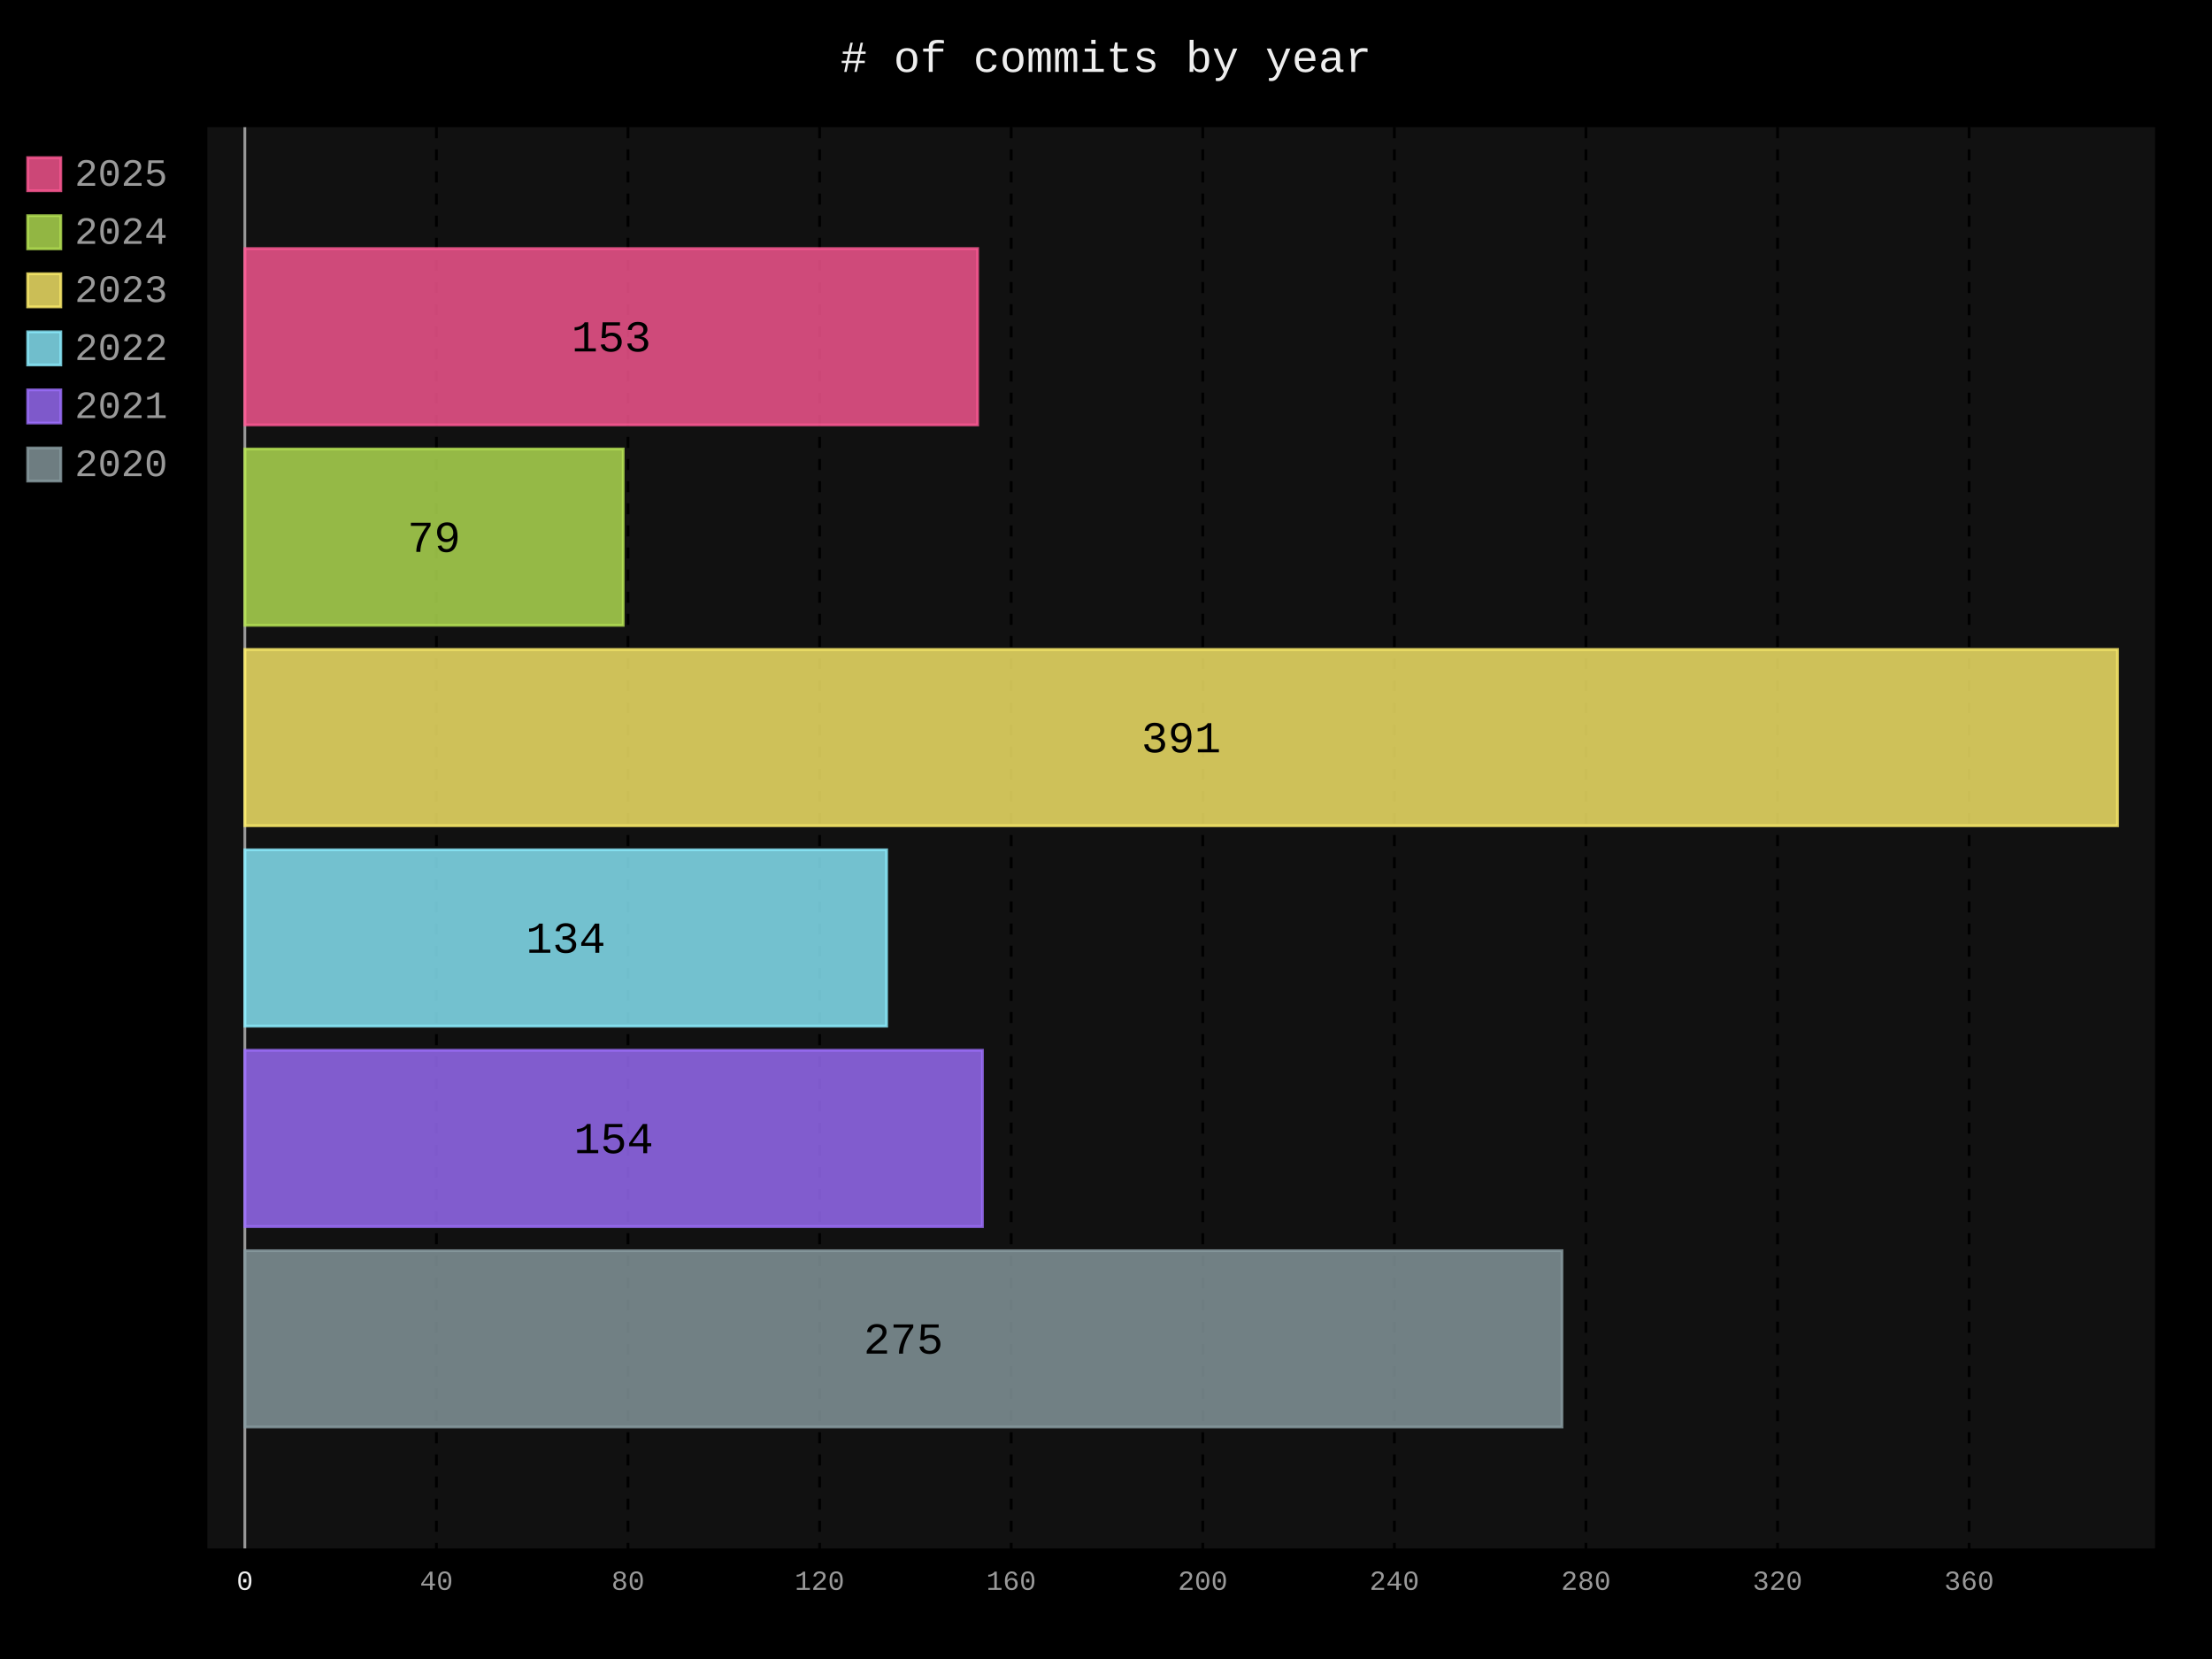
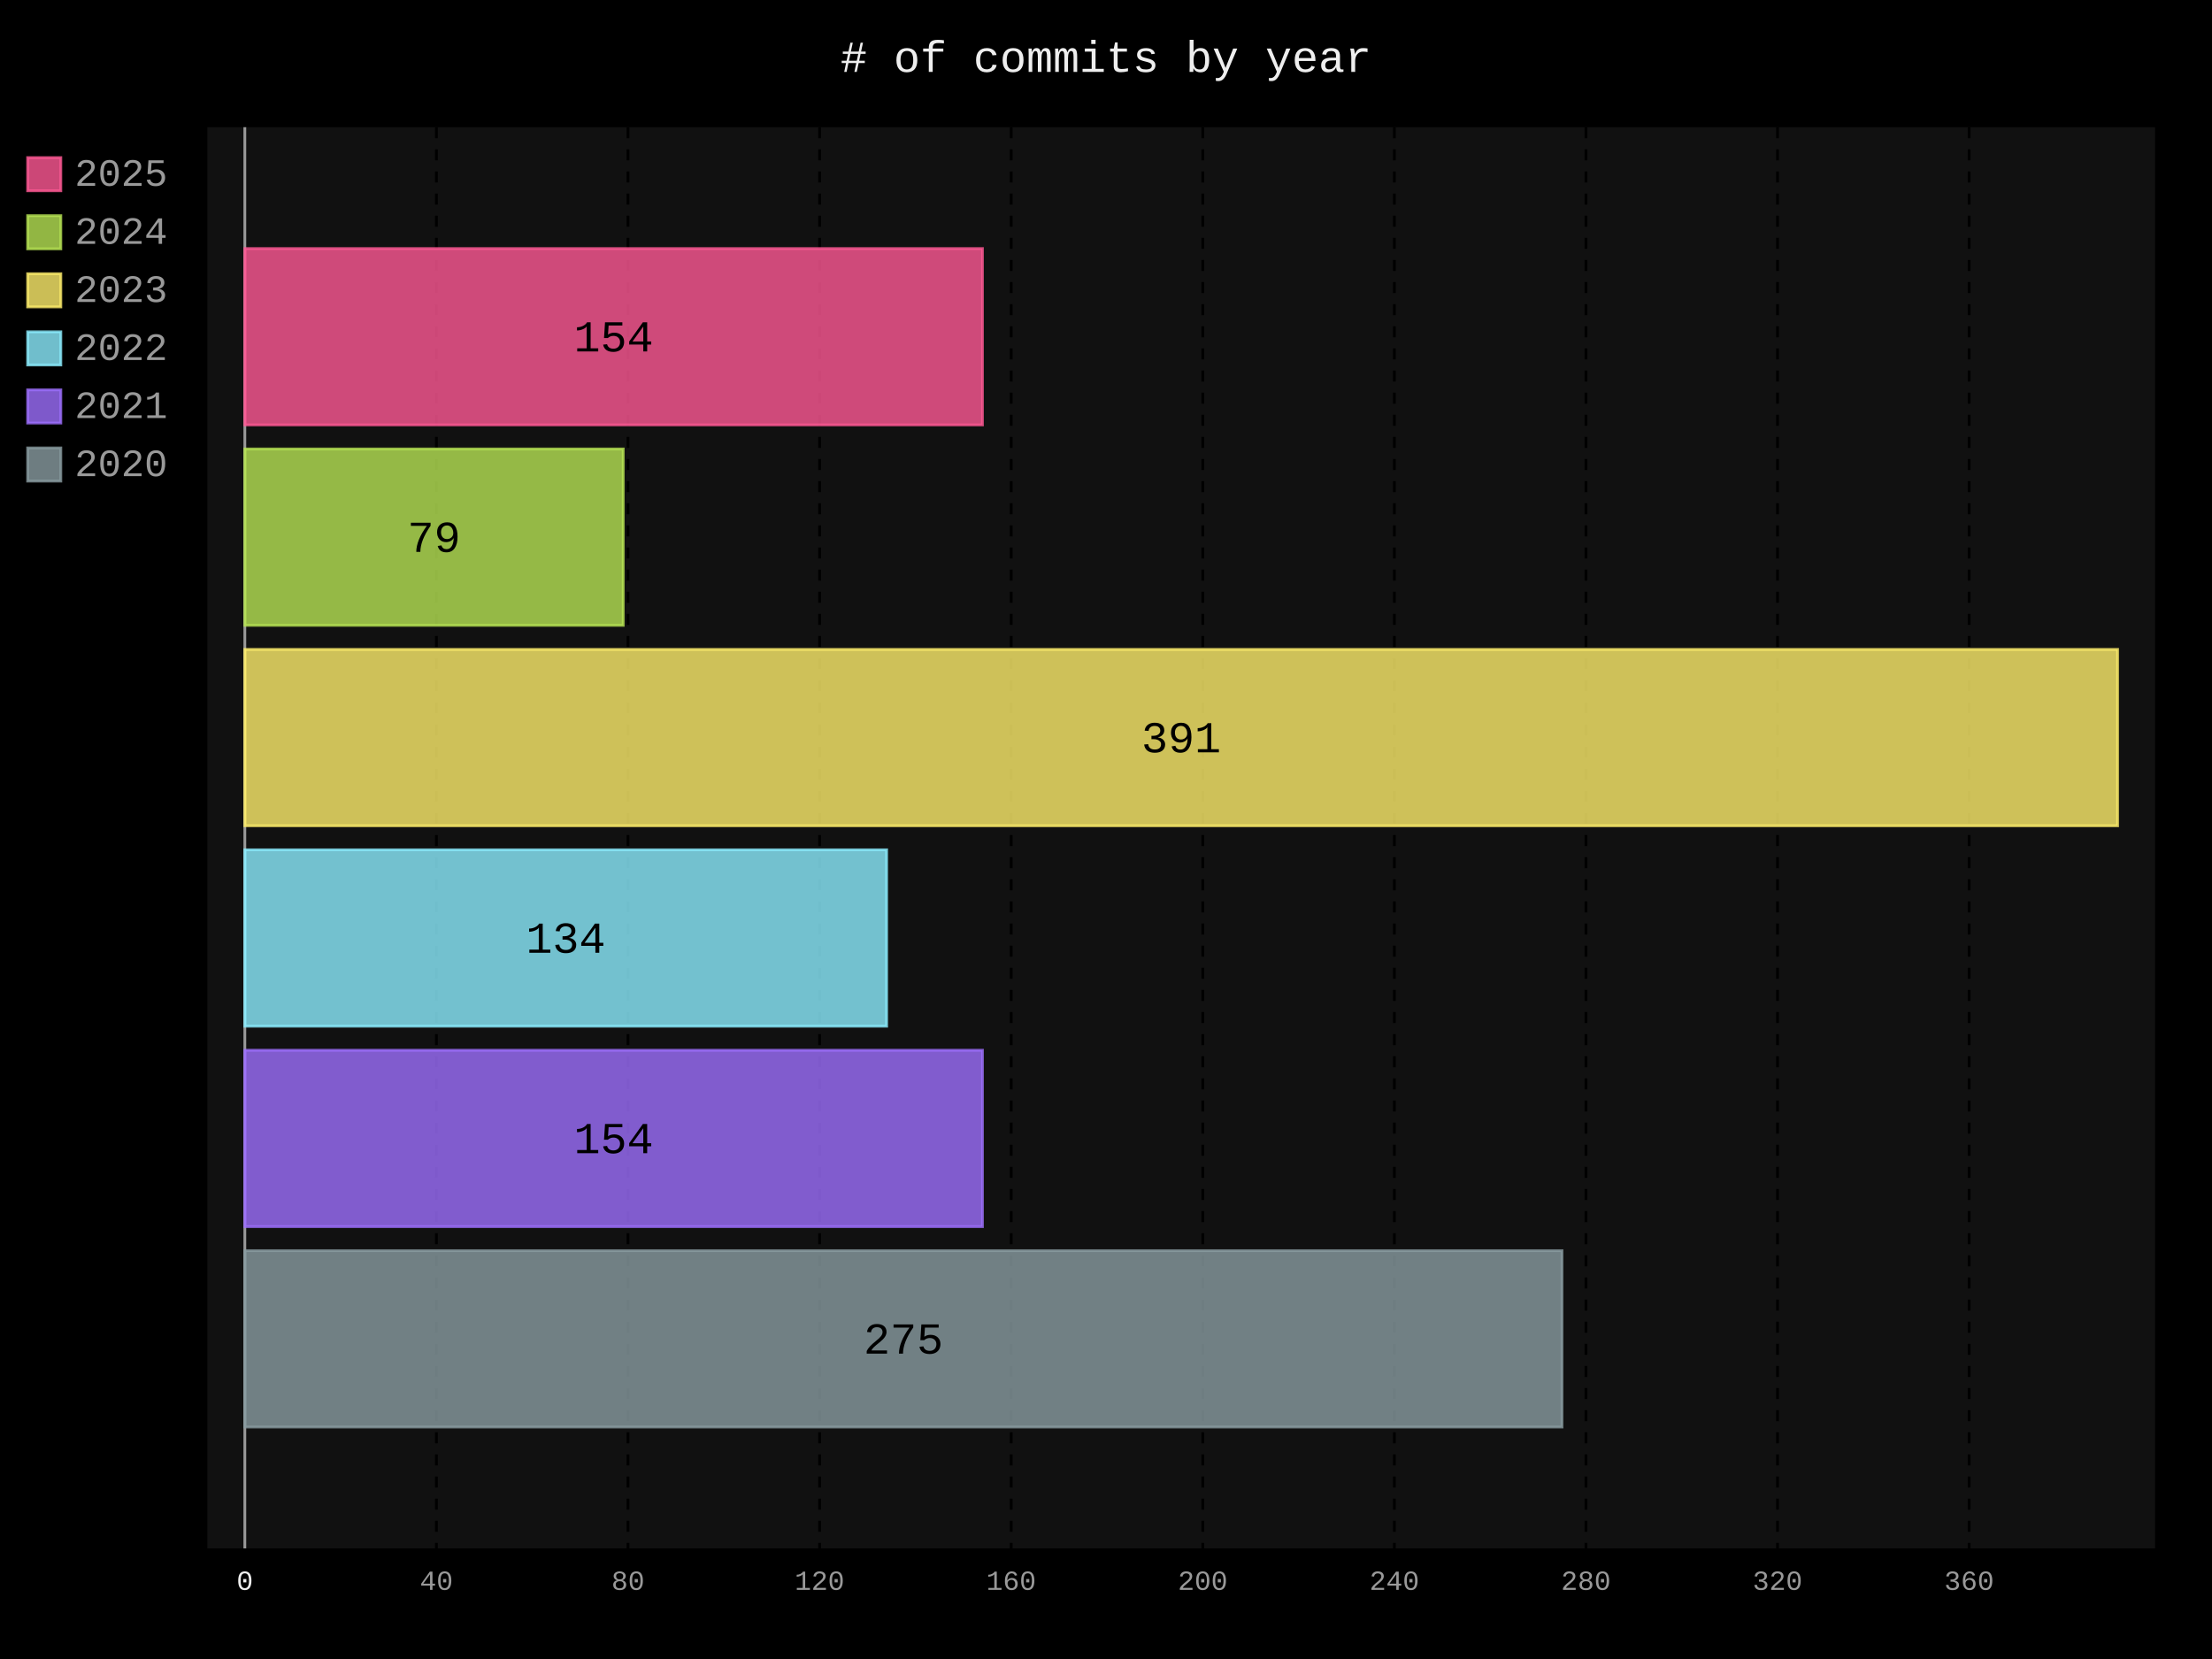
- <svg xmlns="http://www.w3.org/2000/svg" id="chart-6bc1224a-6208-40df-89a3-ed8066a9a32d" class="pygal-chart" viewBox="0 0 800 600">
+ <svg xmlns="http://www.w3.org/2000/svg" id="chart-ddebc9f8-1f40-442b-ba7f-0986b7c82d0f" class="pygal-chart" viewBox="0 0 800 600">
  <defs>
-     <style type="text/css">#chart-6bc1224a-6208-40df-89a3-ed8066a9a32d{-webkit-user-select:none;-webkit-font-smoothing:antialiased;font-family:Consolas,"Liberation Mono",Menlo,Courier,monospace}#chart-6bc1224a-6208-40df-89a3-ed8066a9a32d .title{font-family:Consolas,"Liberation Mono",Menlo,Courier,monospace;font-size:16px}#chart-6bc1224a-6208-40df-89a3-ed8066a9a32d .legends .legend text{font-family:Consolas,"Liberation Mono",Menlo,Courier,monospace;font-size:14px}#chart-6bc1224a-6208-40df-89a3-ed8066a9a32d .axis text{font-family:Consolas,"Liberation Mono",Menlo,Courier,monospace;font-size:10px}#chart-6bc1224a-6208-40df-89a3-ed8066a9a32d .axis text.major{font-family:Consolas,"Liberation Mono",Menlo,Courier,monospace;font-size:10px}#chart-6bc1224a-6208-40df-89a3-ed8066a9a32d .text-overlay text.value{font-family:Consolas,"Liberation Mono",Menlo,Courier,monospace;font-size:16px}#chart-6bc1224a-6208-40df-89a3-ed8066a9a32d .text-overlay text.label{font-family:Consolas,"Liberation Mono",Menlo,Courier,monospace;font-size:10px}#chart-6bc1224a-6208-40df-89a3-ed8066a9a32d .tooltip{font-family:Consolas,"Liberation Mono",Menlo,Courier,monospace;font-size:14px}#chart-6bc1224a-6208-40df-89a3-ed8066a9a32d text.no_data{font-family:Consolas,"Liberation Mono",Menlo,Courier,monospace;font-size:64px}
- #chart-6bc1224a-6208-40df-89a3-ed8066a9a32d{background-color:black}#chart-6bc1224a-6208-40df-89a3-ed8066a9a32d path,#chart-6bc1224a-6208-40df-89a3-ed8066a9a32d line,#chart-6bc1224a-6208-40df-89a3-ed8066a9a32d rect,#chart-6bc1224a-6208-40df-89a3-ed8066a9a32d circle{-webkit-transition:250ms;-moz-transition:250ms;transition:250ms}#chart-6bc1224a-6208-40df-89a3-ed8066a9a32d .graph &gt; .background{fill:black}#chart-6bc1224a-6208-40df-89a3-ed8066a9a32d .plot &gt; .background{fill:#111}#chart-6bc1224a-6208-40df-89a3-ed8066a9a32d .graph{fill:#999}#chart-6bc1224a-6208-40df-89a3-ed8066a9a32d text.no_data{fill:#eee}#chart-6bc1224a-6208-40df-89a3-ed8066a9a32d .title{fill:#eee}#chart-6bc1224a-6208-40df-89a3-ed8066a9a32d .legends .legend text{fill:#999}#chart-6bc1224a-6208-40df-89a3-ed8066a9a32d .legends .legend:hover text{fill:#eee}#chart-6bc1224a-6208-40df-89a3-ed8066a9a32d .axis .line{stroke:#eee}#chart-6bc1224a-6208-40df-89a3-ed8066a9a32d .axis .guide.line{stroke:#555}#chart-6bc1224a-6208-40df-89a3-ed8066a9a32d .axis .major.line{stroke:#999}#chart-6bc1224a-6208-40df-89a3-ed8066a9a32d .axis text.major{fill:#eee}#chart-6bc1224a-6208-40df-89a3-ed8066a9a32d .axis.y .guides:hover .guide.line,#chart-6bc1224a-6208-40df-89a3-ed8066a9a32d .line-graph .axis.x .guides:hover .guide.line,#chart-6bc1224a-6208-40df-89a3-ed8066a9a32d .stackedline-graph .axis.x .guides:hover .guide.line,#chart-6bc1224a-6208-40df-89a3-ed8066a9a32d .xy-graph .axis.x .guides:hover .guide.line{stroke:#eee}#chart-6bc1224a-6208-40df-89a3-ed8066a9a32d .axis .guides:hover text{fill:#eee}#chart-6bc1224a-6208-40df-89a3-ed8066a9a32d .reactive{fill-opacity:.8;stroke-opacity:.8;stroke-width:1}#chart-6bc1224a-6208-40df-89a3-ed8066a9a32d .ci{stroke:#999}#chart-6bc1224a-6208-40df-89a3-ed8066a9a32d .reactive.active,#chart-6bc1224a-6208-40df-89a3-ed8066a9a32d .active .reactive{fill-opacity:.4;stroke-opacity:.9;stroke-width:4}#chart-6bc1224a-6208-40df-89a3-ed8066a9a32d .ci .reactive.active{stroke-width:1.5}#chart-6bc1224a-6208-40df-89a3-ed8066a9a32d .series text{fill:#eee}#chart-6bc1224a-6208-40df-89a3-ed8066a9a32d .tooltip rect{fill:#111;stroke:#eee;-webkit-transition:opacity 250ms;-moz-transition:opacity 250ms;transition:opacity 250ms}#chart-6bc1224a-6208-40df-89a3-ed8066a9a32d .tooltip .label{fill:#999}#chart-6bc1224a-6208-40df-89a3-ed8066a9a32d .tooltip .label{fill:#999}#chart-6bc1224a-6208-40df-89a3-ed8066a9a32d .tooltip .legend{font-size:.8em;fill:#555}#chart-6bc1224a-6208-40df-89a3-ed8066a9a32d .tooltip .x_label{font-size:.6em;fill:#eee}#chart-6bc1224a-6208-40df-89a3-ed8066a9a32d .tooltip .xlink{font-size:.5em;text-decoration:underline}#chart-6bc1224a-6208-40df-89a3-ed8066a9a32d .tooltip .value{font-size:1.5em}#chart-6bc1224a-6208-40df-89a3-ed8066a9a32d .bound{font-size:.5em}#chart-6bc1224a-6208-40df-89a3-ed8066a9a32d .max-value{font-size:.75em;fill:#555}#chart-6bc1224a-6208-40df-89a3-ed8066a9a32d .map-element{fill:#111;stroke:#555 !important}#chart-6bc1224a-6208-40df-89a3-ed8066a9a32d .map-element .reactive{fill-opacity:inherit;stroke-opacity:inherit}#chart-6bc1224a-6208-40df-89a3-ed8066a9a32d .color-0,#chart-6bc1224a-6208-40df-89a3-ed8066a9a32d .color-0 a:visited{stroke:#ff5995;fill:#ff5995}#chart-6bc1224a-6208-40df-89a3-ed8066a9a32d .color-1,#chart-6bc1224a-6208-40df-89a3-ed8066a9a32d .color-1 a:visited{stroke:#b6e354;fill:#b6e354}#chart-6bc1224a-6208-40df-89a3-ed8066a9a32d .color-2,#chart-6bc1224a-6208-40df-89a3-ed8066a9a32d .color-2 a:visited{stroke:#feed6c;fill:#feed6c}#chart-6bc1224a-6208-40df-89a3-ed8066a9a32d .color-3,#chart-6bc1224a-6208-40df-89a3-ed8066a9a32d .color-3 a:visited{stroke:#8cedff;fill:#8cedff}#chart-6bc1224a-6208-40df-89a3-ed8066a9a32d .color-4,#chart-6bc1224a-6208-40df-89a3-ed8066a9a32d .color-4 a:visited{stroke:#9e6ffe;fill:#9e6ffe}#chart-6bc1224a-6208-40df-89a3-ed8066a9a32d .color-5,#chart-6bc1224a-6208-40df-89a3-ed8066a9a32d .color-5 a:visited{stroke:#899ca1;fill:#899ca1}#chart-6bc1224a-6208-40df-89a3-ed8066a9a32d .text-overlay .color-0 text{fill:black}#chart-6bc1224a-6208-40df-89a3-ed8066a9a32d .text-overlay .color-1 text{fill:black}#chart-6bc1224a-6208-40df-89a3-ed8066a9a32d .text-overlay .color-2 text{fill:black}#chart-6bc1224a-6208-40df-89a3-ed8066a9a32d .text-overlay .color-3 text{fill:black}#chart-6bc1224a-6208-40df-89a3-ed8066a9a32d .text-overlay .color-4 text{fill:black}#chart-6bc1224a-6208-40df-89a3-ed8066a9a32d .text-overlay .color-5 text{fill:black}
- #chart-6bc1224a-6208-40df-89a3-ed8066a9a32d text.no_data{text-anchor:middle}#chart-6bc1224a-6208-40df-89a3-ed8066a9a32d .guide.line{fill:none}#chart-6bc1224a-6208-40df-89a3-ed8066a9a32d .centered{text-anchor:middle}#chart-6bc1224a-6208-40df-89a3-ed8066a9a32d .title{text-anchor:middle}#chart-6bc1224a-6208-40df-89a3-ed8066a9a32d .legends .legend text{fill-opacity:1}#chart-6bc1224a-6208-40df-89a3-ed8066a9a32d .axis.x text{text-anchor:middle}#chart-6bc1224a-6208-40df-89a3-ed8066a9a32d .axis.x:not(.web) text[transform]{text-anchor:start}#chart-6bc1224a-6208-40df-89a3-ed8066a9a32d .axis.x:not(.web) text[transform].backwards{text-anchor:end}#chart-6bc1224a-6208-40df-89a3-ed8066a9a32d .axis.y text{text-anchor:end}#chart-6bc1224a-6208-40df-89a3-ed8066a9a32d .axis.y text[transform].backwards{text-anchor:start}#chart-6bc1224a-6208-40df-89a3-ed8066a9a32d .axis.y2 text{text-anchor:start}#chart-6bc1224a-6208-40df-89a3-ed8066a9a32d .axis.y2 text[transform].backwards{text-anchor:end}#chart-6bc1224a-6208-40df-89a3-ed8066a9a32d .axis .guide.line{stroke-dasharray:4,4;stroke:black}#chart-6bc1224a-6208-40df-89a3-ed8066a9a32d .axis .major.guide.line{stroke-dasharray:6,6;stroke:black}#chart-6bc1224a-6208-40df-89a3-ed8066a9a32d .horizontal .axis.y .guide.line,#chart-6bc1224a-6208-40df-89a3-ed8066a9a32d .horizontal .axis.y2 .guide.line,#chart-6bc1224a-6208-40df-89a3-ed8066a9a32d .vertical .axis.x .guide.line{opacity:0}#chart-6bc1224a-6208-40df-89a3-ed8066a9a32d .horizontal .axis.always_show .guide.line,#chart-6bc1224a-6208-40df-89a3-ed8066a9a32d .vertical .axis.always_show .guide.line{opacity:1 !important}#chart-6bc1224a-6208-40df-89a3-ed8066a9a32d .axis.y .guides:hover .guide.line,#chart-6bc1224a-6208-40df-89a3-ed8066a9a32d .axis.y2 .guides:hover .guide.line,#chart-6bc1224a-6208-40df-89a3-ed8066a9a32d .axis.x .guides:hover .guide.line{opacity:1}#chart-6bc1224a-6208-40df-89a3-ed8066a9a32d .axis .guides:hover text{opacity:1}#chart-6bc1224a-6208-40df-89a3-ed8066a9a32d .nofill{fill:none}#chart-6bc1224a-6208-40df-89a3-ed8066a9a32d .subtle-fill{fill-opacity:.2}#chart-6bc1224a-6208-40df-89a3-ed8066a9a32d .dot{stroke-width:1px;fill-opacity:1;stroke-opacity:1}#chart-6bc1224a-6208-40df-89a3-ed8066a9a32d .dot.active{stroke-width:5px}#chart-6bc1224a-6208-40df-89a3-ed8066a9a32d .dot.negative{fill:transparent}#chart-6bc1224a-6208-40df-89a3-ed8066a9a32d text,#chart-6bc1224a-6208-40df-89a3-ed8066a9a32d tspan{stroke:none !important}#chart-6bc1224a-6208-40df-89a3-ed8066a9a32d .series text.active{opacity:1}#chart-6bc1224a-6208-40df-89a3-ed8066a9a32d .tooltip rect{fill-opacity:.95;stroke-width:.5}#chart-6bc1224a-6208-40df-89a3-ed8066a9a32d .tooltip text{fill-opacity:1}#chart-6bc1224a-6208-40df-89a3-ed8066a9a32d .showable{visibility:hidden}#chart-6bc1224a-6208-40df-89a3-ed8066a9a32d .showable.shown{visibility:visible}#chart-6bc1224a-6208-40df-89a3-ed8066a9a32d .gauge-background{fill:rgba(229,229,229,1);stroke:none}#chart-6bc1224a-6208-40df-89a3-ed8066a9a32d .bg-lines{stroke:black;stroke-width:2px}</style>
+     <style type="text/css">#chart-ddebc9f8-1f40-442b-ba7f-0986b7c82d0f{-webkit-user-select:none;-webkit-font-smoothing:antialiased;font-family:Consolas,"Liberation Mono",Menlo,Courier,monospace}#chart-ddebc9f8-1f40-442b-ba7f-0986b7c82d0f .title{font-family:Consolas,"Liberation Mono",Menlo,Courier,monospace;font-size:16px}#chart-ddebc9f8-1f40-442b-ba7f-0986b7c82d0f .legends .legend text{font-family:Consolas,"Liberation Mono",Menlo,Courier,monospace;font-size:14px}#chart-ddebc9f8-1f40-442b-ba7f-0986b7c82d0f .axis text{font-family:Consolas,"Liberation Mono",Menlo,Courier,monospace;font-size:10px}#chart-ddebc9f8-1f40-442b-ba7f-0986b7c82d0f .axis text.major{font-family:Consolas,"Liberation Mono",Menlo,Courier,monospace;font-size:10px}#chart-ddebc9f8-1f40-442b-ba7f-0986b7c82d0f .text-overlay text.value{font-family:Consolas,"Liberation Mono",Menlo,Courier,monospace;font-size:16px}#chart-ddebc9f8-1f40-442b-ba7f-0986b7c82d0f .text-overlay text.label{font-family:Consolas,"Liberation Mono",Menlo,Courier,monospace;font-size:10px}#chart-ddebc9f8-1f40-442b-ba7f-0986b7c82d0f .tooltip{font-family:Consolas,"Liberation Mono",Menlo,Courier,monospace;font-size:14px}#chart-ddebc9f8-1f40-442b-ba7f-0986b7c82d0f text.no_data{font-family:Consolas,"Liberation Mono",Menlo,Courier,monospace;font-size:64px}
+ #chart-ddebc9f8-1f40-442b-ba7f-0986b7c82d0f{background-color:black}#chart-ddebc9f8-1f40-442b-ba7f-0986b7c82d0f path,#chart-ddebc9f8-1f40-442b-ba7f-0986b7c82d0f line,#chart-ddebc9f8-1f40-442b-ba7f-0986b7c82d0f rect,#chart-ddebc9f8-1f40-442b-ba7f-0986b7c82d0f circle{-webkit-transition:250ms;-moz-transition:250ms;transition:250ms}#chart-ddebc9f8-1f40-442b-ba7f-0986b7c82d0f .graph &gt; .background{fill:black}#chart-ddebc9f8-1f40-442b-ba7f-0986b7c82d0f .plot &gt; .background{fill:#111}#chart-ddebc9f8-1f40-442b-ba7f-0986b7c82d0f .graph{fill:#999}#chart-ddebc9f8-1f40-442b-ba7f-0986b7c82d0f text.no_data{fill:#eee}#chart-ddebc9f8-1f40-442b-ba7f-0986b7c82d0f .title{fill:#eee}#chart-ddebc9f8-1f40-442b-ba7f-0986b7c82d0f .legends .legend text{fill:#999}#chart-ddebc9f8-1f40-442b-ba7f-0986b7c82d0f .legends .legend:hover text{fill:#eee}#chart-ddebc9f8-1f40-442b-ba7f-0986b7c82d0f .axis .line{stroke:#eee}#chart-ddebc9f8-1f40-442b-ba7f-0986b7c82d0f .axis .guide.line{stroke:#555}#chart-ddebc9f8-1f40-442b-ba7f-0986b7c82d0f .axis .major.line{stroke:#999}#chart-ddebc9f8-1f40-442b-ba7f-0986b7c82d0f .axis text.major{fill:#eee}#chart-ddebc9f8-1f40-442b-ba7f-0986b7c82d0f .axis.y .guides:hover .guide.line,#chart-ddebc9f8-1f40-442b-ba7f-0986b7c82d0f .line-graph .axis.x .guides:hover .guide.line,#chart-ddebc9f8-1f40-442b-ba7f-0986b7c82d0f .stackedline-graph .axis.x .guides:hover .guide.line,#chart-ddebc9f8-1f40-442b-ba7f-0986b7c82d0f .xy-graph .axis.x .guides:hover .guide.line{stroke:#eee}#chart-ddebc9f8-1f40-442b-ba7f-0986b7c82d0f .axis .guides:hover text{fill:#eee}#chart-ddebc9f8-1f40-442b-ba7f-0986b7c82d0f .reactive{fill-opacity:.8;stroke-opacity:.8;stroke-width:1}#chart-ddebc9f8-1f40-442b-ba7f-0986b7c82d0f .ci{stroke:#999}#chart-ddebc9f8-1f40-442b-ba7f-0986b7c82d0f .reactive.active,#chart-ddebc9f8-1f40-442b-ba7f-0986b7c82d0f .active .reactive{fill-opacity:.4;stroke-opacity:.9;stroke-width:4}#chart-ddebc9f8-1f40-442b-ba7f-0986b7c82d0f .ci .reactive.active{stroke-width:1.5}#chart-ddebc9f8-1f40-442b-ba7f-0986b7c82d0f .series text{fill:#eee}#chart-ddebc9f8-1f40-442b-ba7f-0986b7c82d0f .tooltip rect{fill:#111;stroke:#eee;-webkit-transition:opacity 250ms;-moz-transition:opacity 250ms;transition:opacity 250ms}#chart-ddebc9f8-1f40-442b-ba7f-0986b7c82d0f .tooltip .label{fill:#999}#chart-ddebc9f8-1f40-442b-ba7f-0986b7c82d0f .tooltip .label{fill:#999}#chart-ddebc9f8-1f40-442b-ba7f-0986b7c82d0f .tooltip .legend{font-size:.8em;fill:#555}#chart-ddebc9f8-1f40-442b-ba7f-0986b7c82d0f .tooltip .x_label{font-size:.6em;fill:#eee}#chart-ddebc9f8-1f40-442b-ba7f-0986b7c82d0f .tooltip .xlink{font-size:.5em;text-decoration:underline}#chart-ddebc9f8-1f40-442b-ba7f-0986b7c82d0f .tooltip .value{font-size:1.5em}#chart-ddebc9f8-1f40-442b-ba7f-0986b7c82d0f .bound{font-size:.5em}#chart-ddebc9f8-1f40-442b-ba7f-0986b7c82d0f .max-value{font-size:.75em;fill:#555}#chart-ddebc9f8-1f40-442b-ba7f-0986b7c82d0f .map-element{fill:#111;stroke:#555 !important}#chart-ddebc9f8-1f40-442b-ba7f-0986b7c82d0f .map-element .reactive{fill-opacity:inherit;stroke-opacity:inherit}#chart-ddebc9f8-1f40-442b-ba7f-0986b7c82d0f .color-0,#chart-ddebc9f8-1f40-442b-ba7f-0986b7c82d0f .color-0 a:visited{stroke:#ff5995;fill:#ff5995}#chart-ddebc9f8-1f40-442b-ba7f-0986b7c82d0f .color-1,#chart-ddebc9f8-1f40-442b-ba7f-0986b7c82d0f .color-1 a:visited{stroke:#b6e354;fill:#b6e354}#chart-ddebc9f8-1f40-442b-ba7f-0986b7c82d0f .color-2,#chart-ddebc9f8-1f40-442b-ba7f-0986b7c82d0f .color-2 a:visited{stroke:#feed6c;fill:#feed6c}#chart-ddebc9f8-1f40-442b-ba7f-0986b7c82d0f .color-3,#chart-ddebc9f8-1f40-442b-ba7f-0986b7c82d0f .color-3 a:visited{stroke:#8cedff;fill:#8cedff}#chart-ddebc9f8-1f40-442b-ba7f-0986b7c82d0f .color-4,#chart-ddebc9f8-1f40-442b-ba7f-0986b7c82d0f .color-4 a:visited{stroke:#9e6ffe;fill:#9e6ffe}#chart-ddebc9f8-1f40-442b-ba7f-0986b7c82d0f .color-5,#chart-ddebc9f8-1f40-442b-ba7f-0986b7c82d0f .color-5 a:visited{stroke:#899ca1;fill:#899ca1}#chart-ddebc9f8-1f40-442b-ba7f-0986b7c82d0f .text-overlay .color-0 text{fill:black}#chart-ddebc9f8-1f40-442b-ba7f-0986b7c82d0f .text-overlay .color-1 text{fill:black}#chart-ddebc9f8-1f40-442b-ba7f-0986b7c82d0f .text-overlay .color-2 text{fill:black}#chart-ddebc9f8-1f40-442b-ba7f-0986b7c82d0f .text-overlay .color-3 text{fill:black}#chart-ddebc9f8-1f40-442b-ba7f-0986b7c82d0f .text-overlay .color-4 text{fill:black}#chart-ddebc9f8-1f40-442b-ba7f-0986b7c82d0f .text-overlay .color-5 text{fill:black}
+ #chart-ddebc9f8-1f40-442b-ba7f-0986b7c82d0f text.no_data{text-anchor:middle}#chart-ddebc9f8-1f40-442b-ba7f-0986b7c82d0f .guide.line{fill:none}#chart-ddebc9f8-1f40-442b-ba7f-0986b7c82d0f .centered{text-anchor:middle}#chart-ddebc9f8-1f40-442b-ba7f-0986b7c82d0f .title{text-anchor:middle}#chart-ddebc9f8-1f40-442b-ba7f-0986b7c82d0f .legends .legend text{fill-opacity:1}#chart-ddebc9f8-1f40-442b-ba7f-0986b7c82d0f .axis.x text{text-anchor:middle}#chart-ddebc9f8-1f40-442b-ba7f-0986b7c82d0f .axis.x:not(.web) text[transform]{text-anchor:start}#chart-ddebc9f8-1f40-442b-ba7f-0986b7c82d0f .axis.x:not(.web) text[transform].backwards{text-anchor:end}#chart-ddebc9f8-1f40-442b-ba7f-0986b7c82d0f .axis.y text{text-anchor:end}#chart-ddebc9f8-1f40-442b-ba7f-0986b7c82d0f .axis.y text[transform].backwards{text-anchor:start}#chart-ddebc9f8-1f40-442b-ba7f-0986b7c82d0f .axis.y2 text{text-anchor:start}#chart-ddebc9f8-1f40-442b-ba7f-0986b7c82d0f .axis.y2 text[transform].backwards{text-anchor:end}#chart-ddebc9f8-1f40-442b-ba7f-0986b7c82d0f .axis .guide.line{stroke-dasharray:4,4;stroke:black}#chart-ddebc9f8-1f40-442b-ba7f-0986b7c82d0f .axis .major.guide.line{stroke-dasharray:6,6;stroke:black}#chart-ddebc9f8-1f40-442b-ba7f-0986b7c82d0f .horizontal .axis.y .guide.line,#chart-ddebc9f8-1f40-442b-ba7f-0986b7c82d0f .horizontal .axis.y2 .guide.line,#chart-ddebc9f8-1f40-442b-ba7f-0986b7c82d0f .vertical .axis.x .guide.line{opacity:0}#chart-ddebc9f8-1f40-442b-ba7f-0986b7c82d0f .horizontal .axis.always_show .guide.line,#chart-ddebc9f8-1f40-442b-ba7f-0986b7c82d0f .vertical .axis.always_show .guide.line{opacity:1 !important}#chart-ddebc9f8-1f40-442b-ba7f-0986b7c82d0f .axis.y .guides:hover .guide.line,#chart-ddebc9f8-1f40-442b-ba7f-0986b7c82d0f .axis.y2 .guides:hover .guide.line,#chart-ddebc9f8-1f40-442b-ba7f-0986b7c82d0f .axis.x .guides:hover .guide.line{opacity:1}#chart-ddebc9f8-1f40-442b-ba7f-0986b7c82d0f .axis .guides:hover text{opacity:1}#chart-ddebc9f8-1f40-442b-ba7f-0986b7c82d0f .nofill{fill:none}#chart-ddebc9f8-1f40-442b-ba7f-0986b7c82d0f .subtle-fill{fill-opacity:.2}#chart-ddebc9f8-1f40-442b-ba7f-0986b7c82d0f .dot{stroke-width:1px;fill-opacity:1;stroke-opacity:1}#chart-ddebc9f8-1f40-442b-ba7f-0986b7c82d0f .dot.active{stroke-width:5px}#chart-ddebc9f8-1f40-442b-ba7f-0986b7c82d0f .dot.negative{fill:transparent}#chart-ddebc9f8-1f40-442b-ba7f-0986b7c82d0f text,#chart-ddebc9f8-1f40-442b-ba7f-0986b7c82d0f tspan{stroke:none !important}#chart-ddebc9f8-1f40-442b-ba7f-0986b7c82d0f .series text.active{opacity:1}#chart-ddebc9f8-1f40-442b-ba7f-0986b7c82d0f .tooltip rect{fill-opacity:.95;stroke-width:.5}#chart-ddebc9f8-1f40-442b-ba7f-0986b7c82d0f .tooltip text{fill-opacity:1}#chart-ddebc9f8-1f40-442b-ba7f-0986b7c82d0f .showable{visibility:hidden}#chart-ddebc9f8-1f40-442b-ba7f-0986b7c82d0f .showable.shown{visibility:visible}#chart-ddebc9f8-1f40-442b-ba7f-0986b7c82d0f .gauge-background{fill:rgba(229,229,229,1);stroke:none}#chart-ddebc9f8-1f40-442b-ba7f-0986b7c82d0f .bg-lines{stroke:black;stroke-width:2px}</style>
  </defs>
  <g class="graph horizontalbar-graph horizontal">
    <rect x="0" y="0" width="800" height="600" class="background" />
    <g transform="translate(75, 46)" class="plot">
      <rect x="0" y="0" width="704.4" height="514" class="background" />
      <g class="axis x always_show">
        <g class="guides">
          <path d="M13.546 0 v514" class="axis major line" />
          <text x="13.546" y="529.0" class="major">0</text>
        </g>
        <g class="guides">
          <path d="M82.836 0 v514" class="guide line" />
          <text x="82.836" y="529.0" class="">40</text>
        </g>
        <g class="guides">
          <path d="M152.126 0 v514" class="guide line" />
          <text x="152.126" y="529.0" class="">80</text>
        </g>
        <g class="guides">
          <path d="M221.416 0 v514" class="guide line" />
          <text x="221.416" y="529.0" class="">120</text>
        </g>
        <g class="guides">
          <path d="M290.705 0 v514" class="guide line" />
          <text x="290.705" y="529.0" class="">160</text>
        </g>
        <g class="guides">
          <path d="M359.995 0 v514" class="guide line" />
          <text x="359.995" y="529.0" class="">200</text>
        </g>
        <g class="guides">
          <path d="M429.285 0 v514" class="guide line" />
          <text x="429.285" y="529.0" class="">240</text>
        </g>
        <g class="guides">
          <path d="M498.575 0 v514" class="guide line" />
          <text x="498.575" y="529.0" class="">280</text>
        </g>
        <g class="guides">
          <path d="M567.864 0 v514" class="guide line" />
          <text x="567.864" y="529.0" class="">320</text>
        </g>
        <g class="guides">
          <path d="M637.154 0 v514" class="guide line" />
          <text x="637.154" y="529.0" class="">360</text>
        </g>
      </g>
      <g class="series serie-5 color-5">
        <g class="bars">
          <g class="bar">
            <rect x="13.546" y="406.324" rx="0" ry="0" width="476.367" height="63.789" class="rect reactive tooltip-trigger" />
          </g>
        </g>
      </g>
      <g class="series serie-4 color-4">
        <g class="bars">
          <g class="bar">
            <rect x="13.546" y="333.836" rx="0" ry="0" width="266.766" height="63.789" class="rect reactive tooltip-trigger" />
          </g>
        </g>
      </g>
      <g class="series serie-3 color-3">
        <g class="bars">
          <g class="bar">
            <rect x="13.546" y="261.349" rx="0" ry="0" width="232.121" height="63.789" class="rect reactive tooltip-trigger" />
          </g>
        </g>
      </g>
      <g class="series serie-2 color-2">
        <g class="bars">
          <g class="bar">
            <rect x="13.546" y="188.862" rx="0" ry="0" width="677.308" height="63.789" class="rect reactive tooltip-trigger" />
          </g>
        </g>
      </g>
      <g class="series serie-1 color-1">
        <g class="bars">
          <g class="bar">
            <rect x="13.546" y="116.375" rx="0" ry="0" width="136.847" height="63.789" class="rect reactive tooltip-trigger" />
          </g>
        </g>
      </g>
      <g class="series serie-0 color-0">
        <g class="bars">
          <g class="bar">
-             <rect x="13.546" y="43.888" rx="0" ry="0" width="265.033" height="63.789" class="rect reactive tooltip-trigger" />
+             <rect x="13.546" y="43.888" rx="0" ry="0" width="266.766" height="63.789" class="rect reactive tooltip-trigger" />
          </g>
        </g>
      </g>
    </g>
    <g class="titles">
      <text x="400.0" y="26" class="title plot_title"># of commits by year</text>
    </g>
    <g transform="translate(75, 46)" class="plot overlay">
      <g class="series serie-5 color-5" />
      <g class="series serie-4 color-4" />
      <g class="series serie-3 color-3" />
      <g class="series serie-2 color-2" />
      <g class="series serie-1 color-1" />
      <g class="series serie-0 color-0" />
    </g>
    <g transform="translate(75, 46)" class="plot text-overlay">
      <g class="series serie-5 color-5">
        <text text-anchor="middle" x="251.73" y="443.551" class="value">275</text>
      </g>
      <g class="series serie-4 color-4">
        <text text-anchor="middle" x="146.929" y="371.064" class="value">154</text>
      </g>
      <g class="series serie-3 color-3">
        <text text-anchor="middle" x="129.607" y="298.577" class="value">134</text>
      </g>
      <g class="series serie-2 color-2">
        <text text-anchor="middle" x="352.2" y="226.09" class="value">391</text>
      </g>
      <g class="series serie-1 color-1">
        <text text-anchor="middle" x="81.97" y="153.603" class="value">79</text>
      </g>
      <g class="series serie-0 color-0">
-         <text text-anchor="middle" x="146.063" y="81.115" class="value">153</text>
+         <text text-anchor="middle" x="146.929" y="81.115" class="value">154</text>
      </g>
    </g>
    <g transform="translate(75, 46)" class="plot tooltip-overlay">
      <g transform="translate(0 0)" style="opacity: 0" class="tooltip">
        <rect rx="0" ry="0" width="0" height="0" class="tooltip-box" />
        <g class="text" />
      </g>
    </g>
    <g transform="translate(10, 56)" class="legends">
      <g id="activate-serie-0" class="legend reactive activate-serie">
        <rect x="0.0" y="1.0" width="12" height="12" class="color-0 reactive" />
        <text x="17.0" y="11.2">2025</text>
      </g>
      <g id="activate-serie-1" class="legend reactive activate-serie">
        <rect x="0.0" y="22.0" width="12" height="12" class="color-1 reactive" />
        <text x="17.0" y="32.2">2024</text>
      </g>
      <g id="activate-serie-2" class="legend reactive activate-serie">
        <rect x="0.0" y="43.0" width="12" height="12" class="color-2 reactive" />
        <text x="17.0" y="53.2">2023</text>
      </g>
      <g id="activate-serie-3" class="legend reactive activate-serie">
        <rect x="0.0" y="64.0" width="12" height="12" class="color-3 reactive" />
        <text x="17.0" y="74.2">2022</text>
      </g>
      <g id="activate-serie-4" class="legend reactive activate-serie">
        <rect x="0.0" y="85.0" width="12" height="12" class="color-4 reactive" />
        <text x="17.0" y="95.2">2021</text>
      </g>
      <g id="activate-serie-5" class="legend reactive activate-serie">
        <rect x="0.0" y="106.0" width="12" height="12" class="color-5 reactive" />
        <text x="17.0" y="116.2">2020</text>
      </g>
    </g>
    <g transform="translate(790, 56)" class="legends" />
  </g>
</svg>
